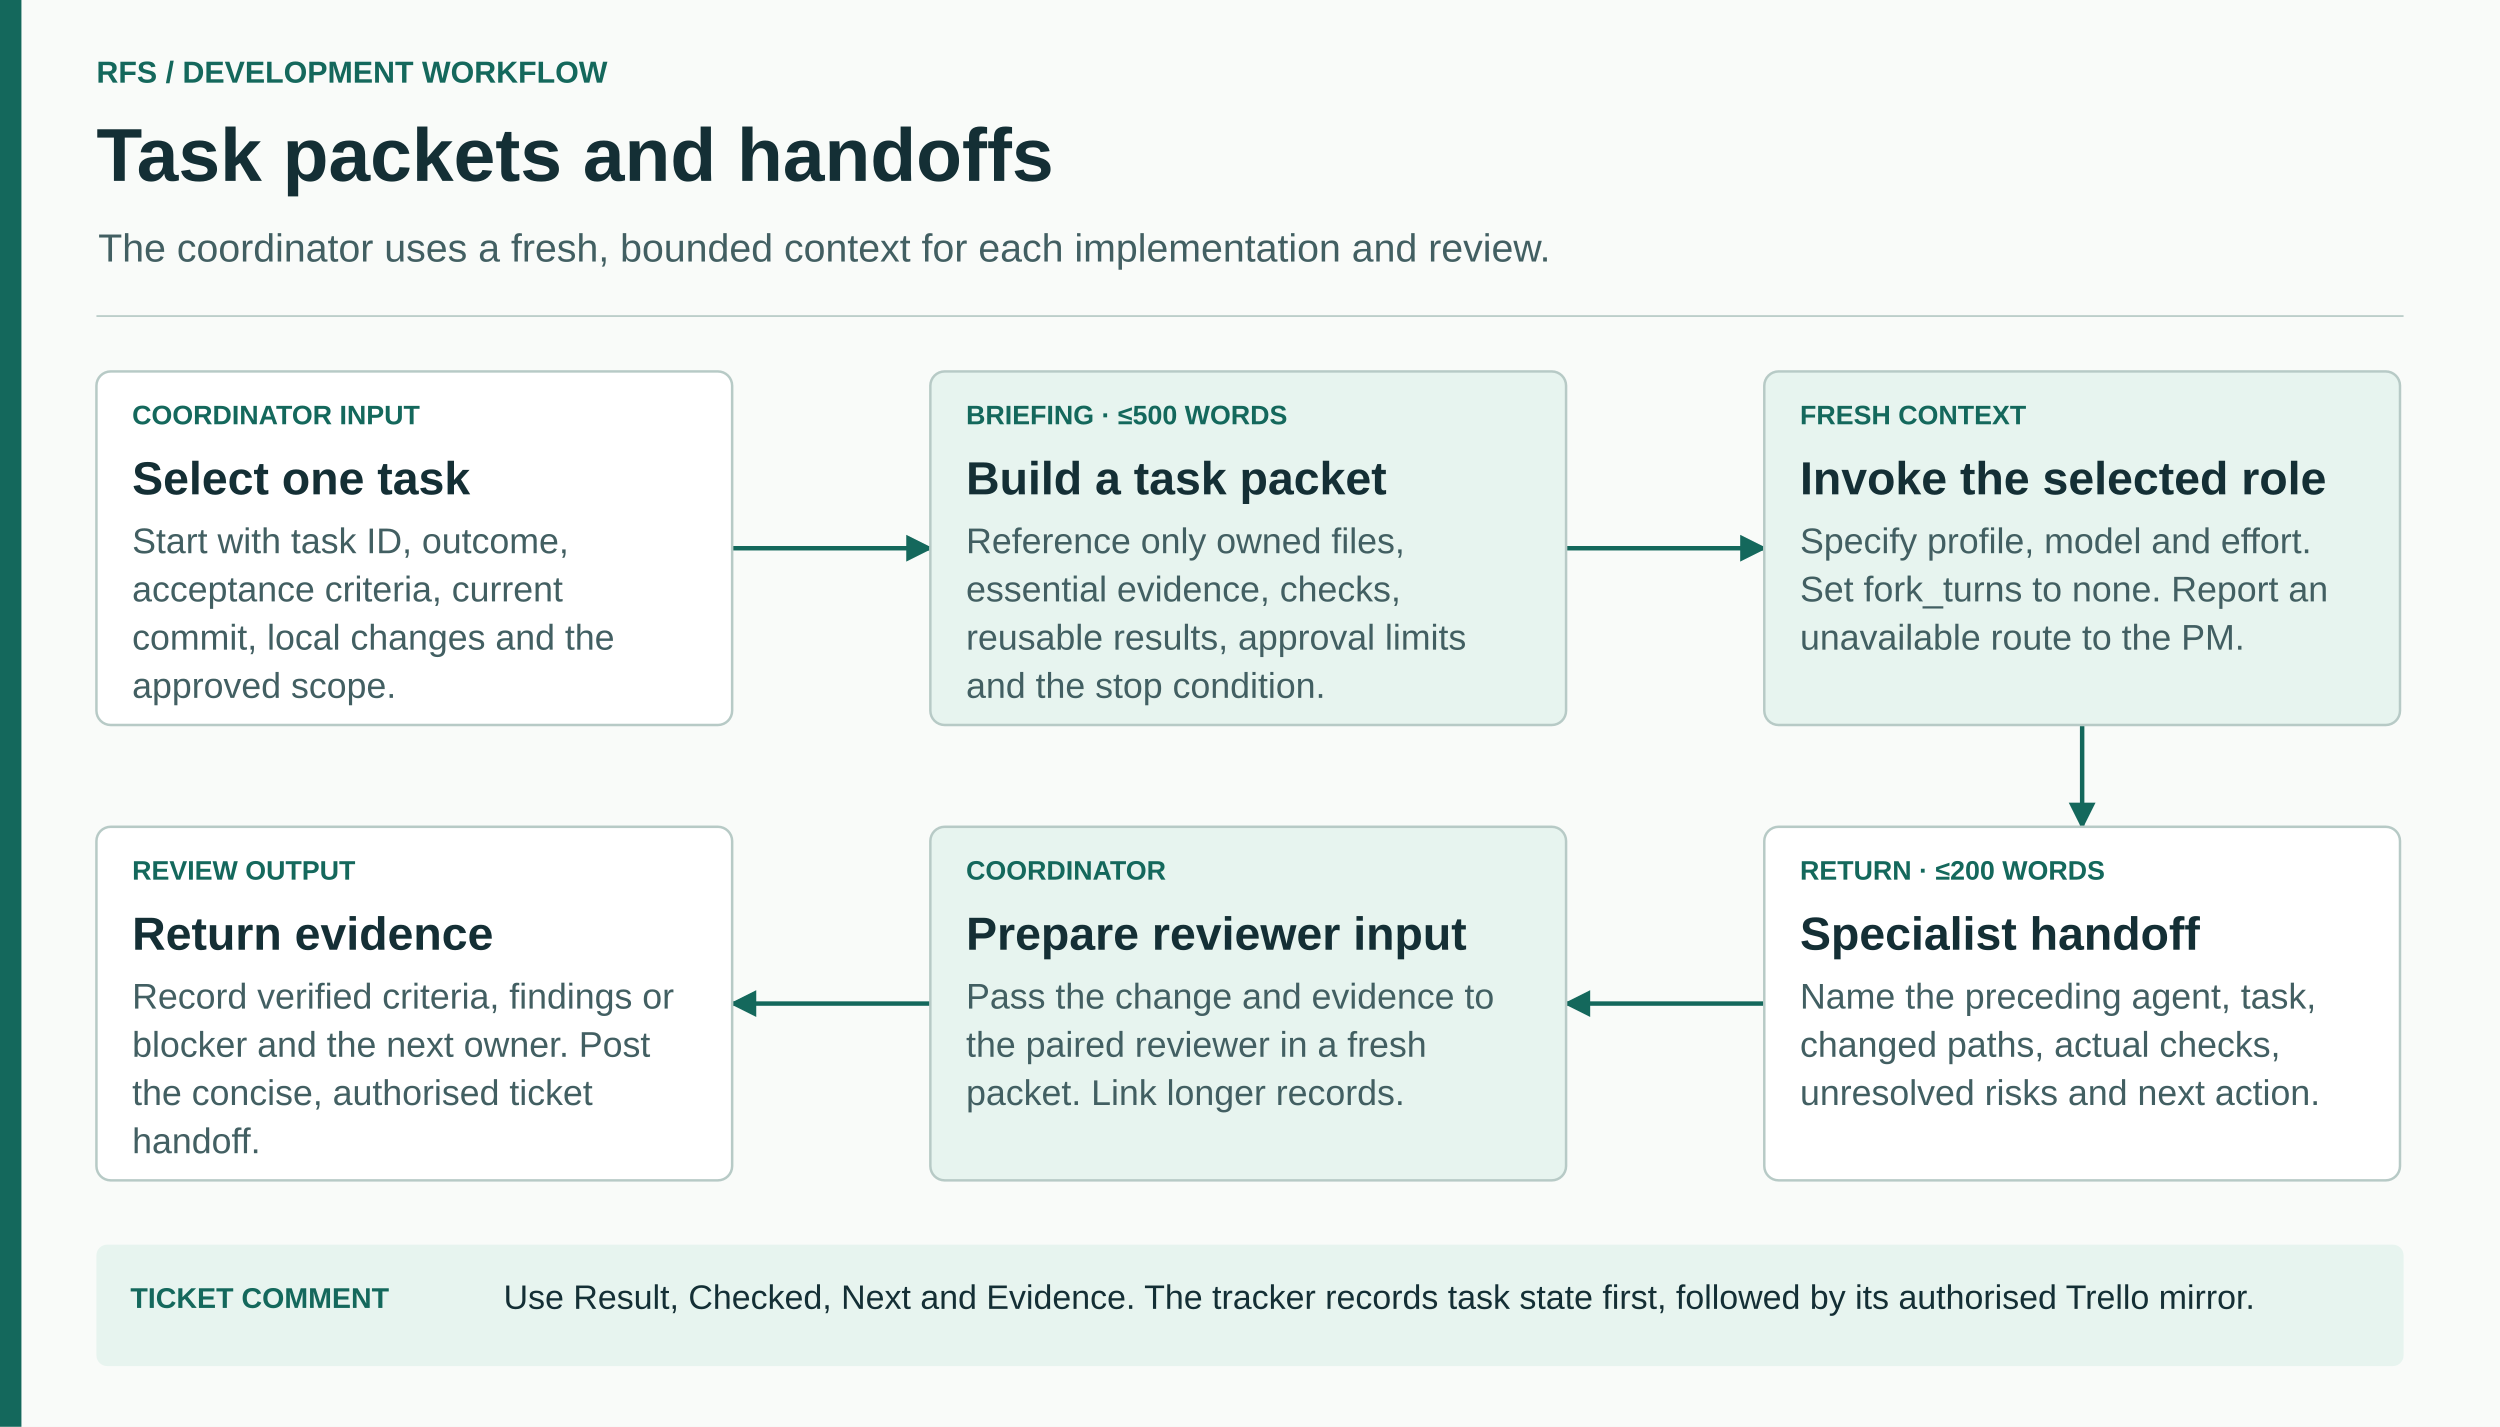
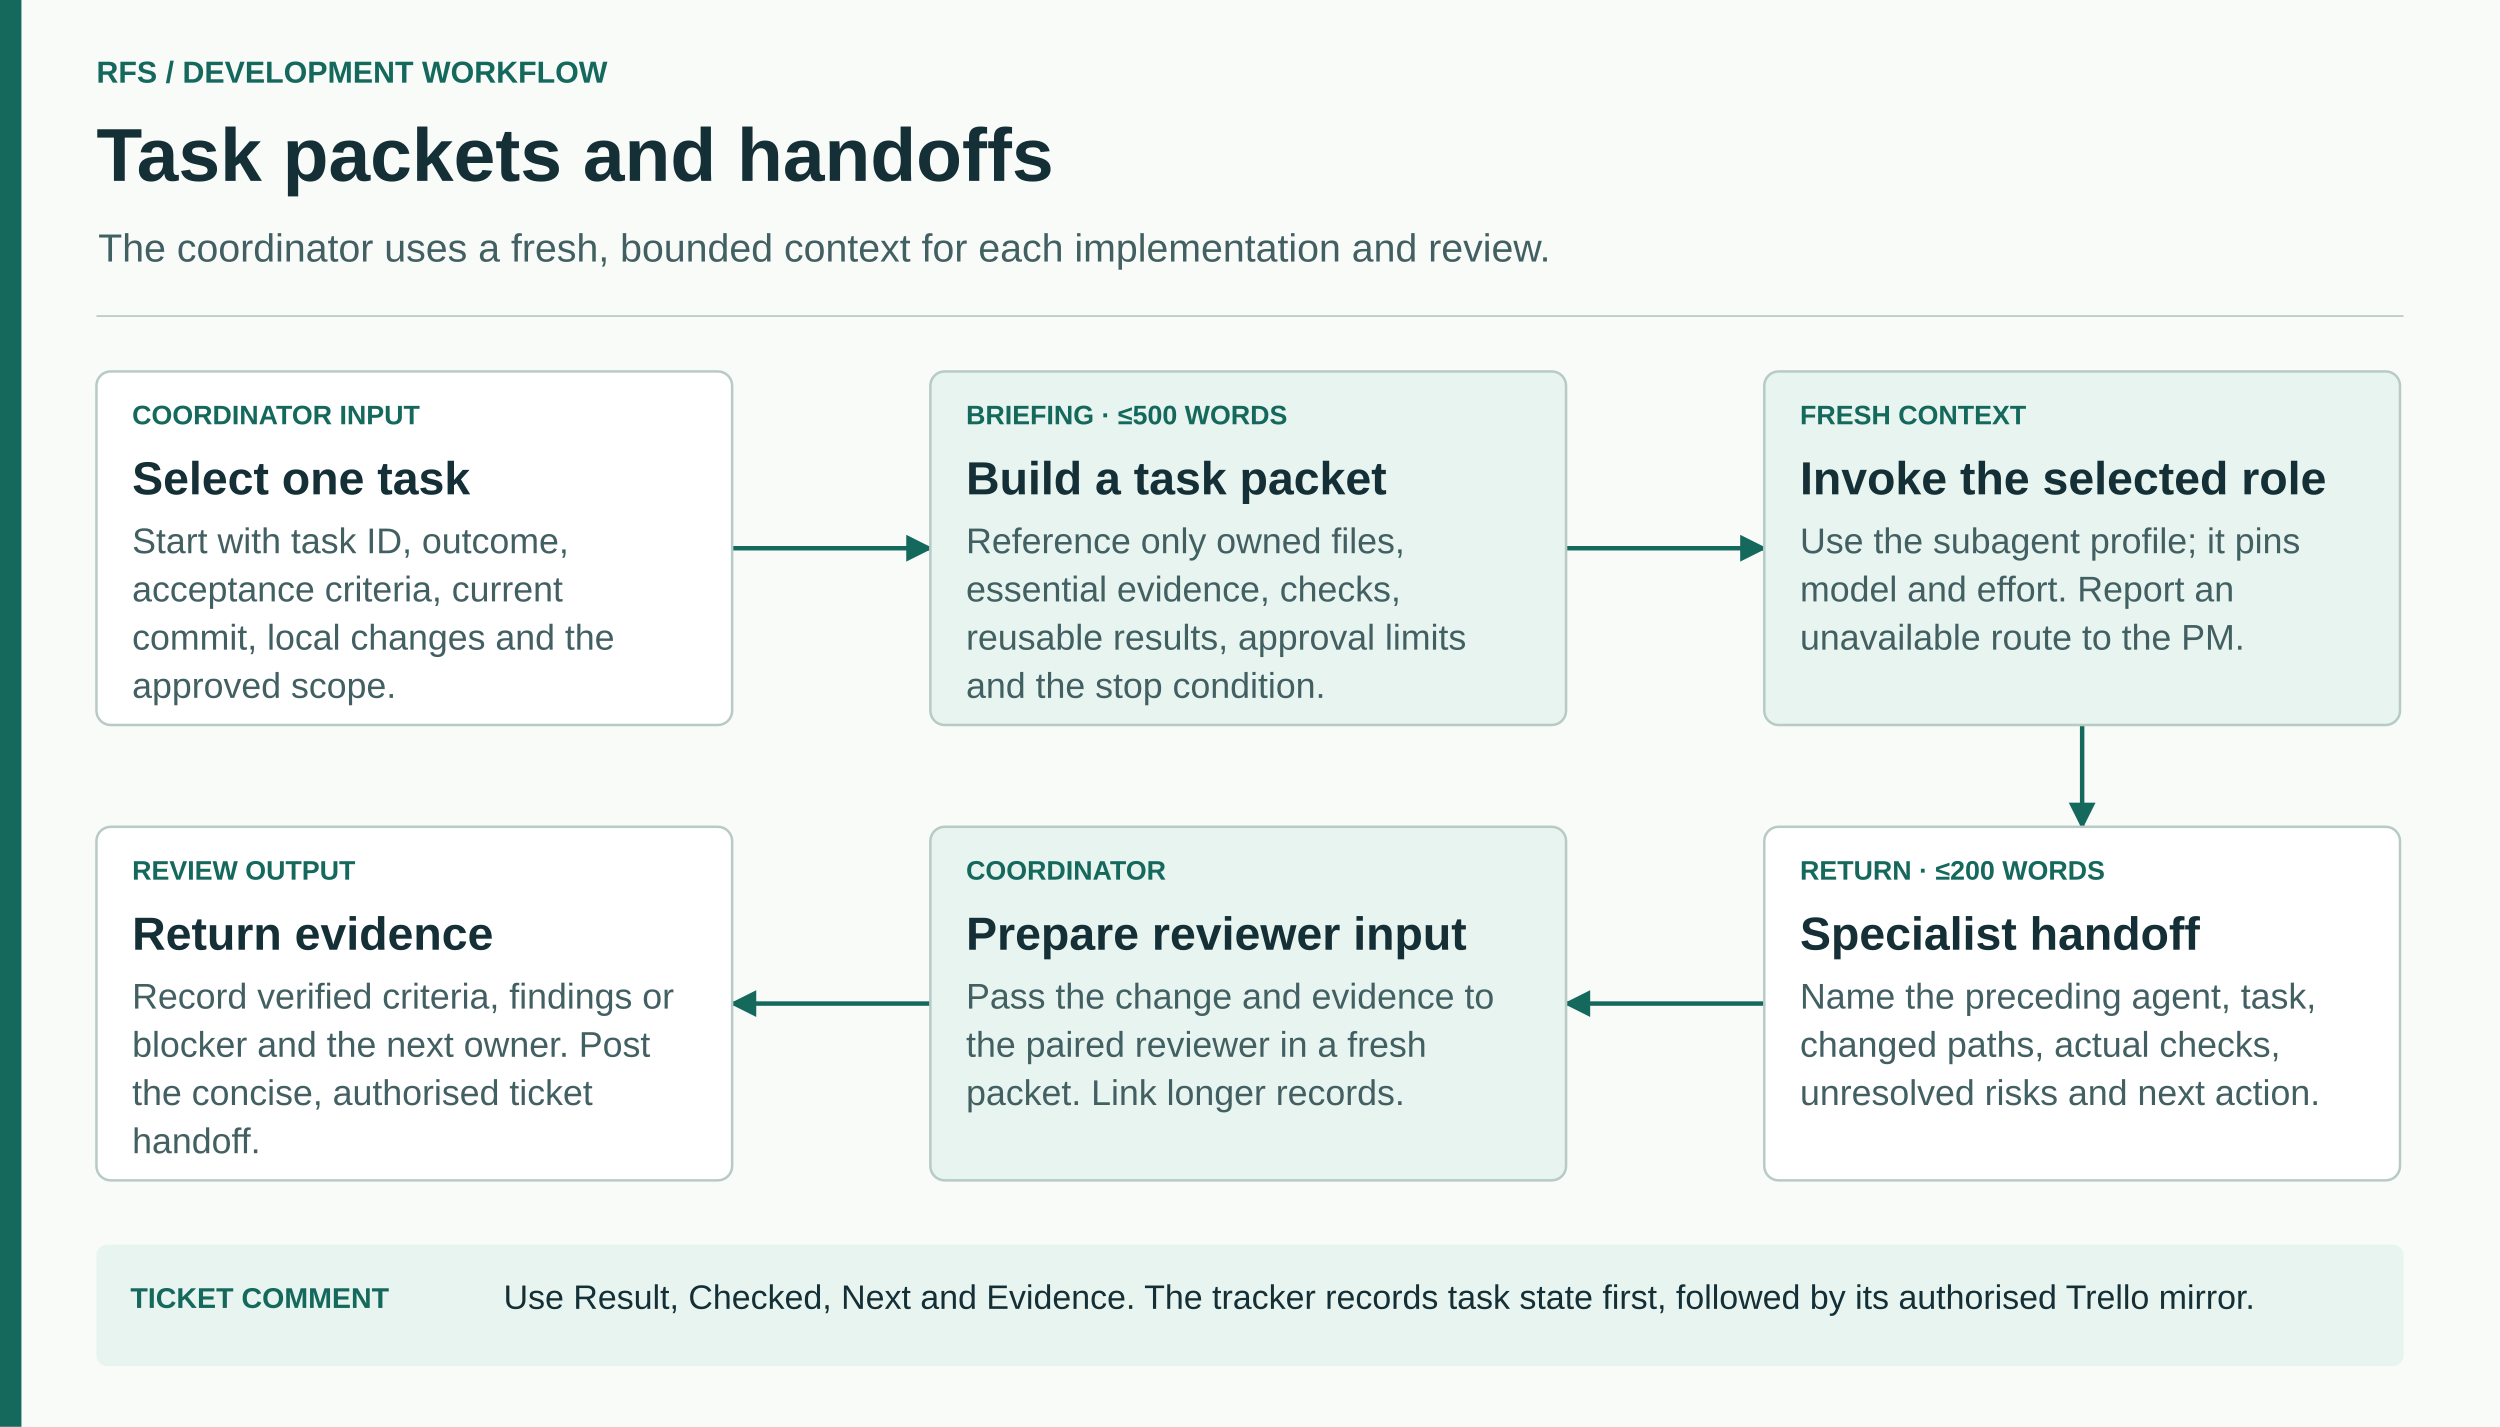
<svg xmlns="http://www.w3.org/2000/svg" width="1400" height="799" viewBox="0 0 1400 799" role="img" aria-labelledby="title desc">
  <defs>
    <marker id="arrow14685C" viewBox="0 0 10 10" refX="9" refY="5" markerWidth="6" markerHeight="6" orient="auto-start-reverse">
      <path d="M 0 0 L 10 5 L 0 10 z" fill="#14685C" />
    </marker>
    <marker id="arrow385876" viewBox="0 0 10 10" refX="9" refY="5" markerWidth="6" markerHeight="6" orient="auto-start-reverse">
      <path d="M 0 0 L 10 5 L 0 10 z" fill="#385876" />
    </marker>
    <marker id="arrow142F35" viewBox="0 0 10 10" refX="9" refY="5" markerWidth="6" markerHeight="6" orient="auto-start-reverse">
      <path d="M 0 0 L 10 5 L 0 10 z" fill="#142F35" />
    </marker>
    <marker id="arrow775118" viewBox="0 0 10 10" refX="9" refY="5" markerWidth="6" markerHeight="6" orient="auto-start-reverse">
      <path d="M 0 0 L 10 5 L 0 10 z" fill="#775118" />
    </marker>
    <marker id="arrow425F62" viewBox="0 0 10 10" refX="9" refY="5" markerWidth="6" markerHeight="6" orient="auto-start-reverse">
      <path d="M 0 0 L 10 5 L 0 10 z" fill="#425F62" />
    </marker>
  </defs>
  <rect width="1400" height="799" fill="#F9FBF9" />
  <rect x="0" y="0" width="12" height="799" rx="0" fill="#14685C" stroke="none" stroke-width="1.4" />
  <text x="54" y="46.28" fill="#14685C" font-family="Arial, Helvetica, sans-serif" font-size="17" font-weight="700" text-anchor="start">RFS  /  DEVELOPMENT WORKFLOW</text>
  <text x="54" y="101.28" fill="#142F35" font-family="Arial, Helvetica, sans-serif" font-size="42" font-weight="700" text-anchor="start">Task packets and handoffs</text>
  <text x="55" y="146.48" fill="#425F62" font-family="Arial, Helvetica, sans-serif" font-size="22" font-weight="400" text-anchor="start">The coordinator uses a fresh, bounded context for each implementation and review.</text>
  <polyline points="54,177 1346,177" stroke-width="1" stroke-linejoin="round" fill="none" stroke="#B7CAC6" />
  <polyline points="410,307 521,307" stroke-width="2.5" stroke-linejoin="round" fill="none" stroke="#14685C" marker-end="url(#arrow14685C)" />
  <polyline points="877,307 988,307" stroke-width="2.5" stroke-linejoin="round" fill="none" stroke="#14685C" marker-end="url(#arrow14685C)" />
  <polyline points="1166,406 1166,463" stroke-width="2.5" stroke-linejoin="round" fill="none" stroke="#14685C" marker-end="url(#arrow14685C)" />
  <polyline points="988,562 877,562" stroke-width="2.5" stroke-linejoin="round" fill="none" stroke="#14685C" marker-end="url(#arrow14685C)" />
  <polyline points="521,562 410,562" stroke-width="2.5" stroke-linejoin="round" fill="none" stroke="#14685C" marker-end="url(#arrow14685C)" />
  <rect x="54" y="208" width="356" height="198" rx="8" fill="#FFFFFF" stroke="#B7CAC6" stroke-width="1.4" />
  <text x="74" y="237.6" fill="#14685C" font-family="Arial, Helvetica, sans-serif" font-size="15" font-weight="700" text-anchor="start">COORDINATOR INPUT</text>
  <text x="74" y="276.84" fill="#142F35" font-family="Arial, Helvetica, sans-serif" font-size="26" font-weight="700" text-anchor="start">Select one task</text>
  <text x="74" y="309.8" fill="#425F62" font-family="Arial, Helvetica, sans-serif" font-size="20" font-weight="400" text-anchor="start">Start with task ID, outcome,</text>
  <text x="74" y="336.8" fill="#425F62" font-family="Arial, Helvetica, sans-serif" font-size="20" font-weight="400" text-anchor="start">acceptance criteria, current</text>
  <text x="74" y="363.8" fill="#425F62" font-family="Arial, Helvetica, sans-serif" font-size="20" font-weight="400" text-anchor="start">commit, local changes and the</text>
  <text x="74" y="390.8" fill="#425F62" font-family="Arial, Helvetica, sans-serif" font-size="20" font-weight="400" text-anchor="start">approved scope.</text>
  <rect x="521" y="208" width="356" height="198" rx="8" fill="#E7F4EF" stroke="#B7CAC6" stroke-width="1.4" />
  <text x="541" y="237.6" fill="#14685C" font-family="Arial, Helvetica, sans-serif" font-size="15" font-weight="700" text-anchor="start">BRIEFING · ≤500 WORDS</text>
  <text x="541" y="276.84" fill="#142F35" font-family="Arial, Helvetica, sans-serif" font-size="26" font-weight="700" text-anchor="start">Build a task packet</text>
  <text x="541" y="309.8" fill="#425F62" font-family="Arial, Helvetica, sans-serif" font-size="20" font-weight="400" text-anchor="start">Reference only owned files,</text>
  <text x="541" y="336.8" fill="#425F62" font-family="Arial, Helvetica, sans-serif" font-size="20" font-weight="400" text-anchor="start">essential evidence, checks,</text>
  <text x="541" y="363.8" fill="#425F62" font-family="Arial, Helvetica, sans-serif" font-size="20" font-weight="400" text-anchor="start">reusable results, approval limits</text>
  <text x="541" y="390.8" fill="#425F62" font-family="Arial, Helvetica, sans-serif" font-size="20" font-weight="400" text-anchor="start">and the stop condition.</text>
  <rect x="988" y="208" width="356" height="198" rx="8" fill="#E7F4EF" stroke="#B7CAC6" stroke-width="1.4" />
  <text x="1008" y="237.6" fill="#14685C" font-family="Arial, Helvetica, sans-serif" font-size="15" font-weight="700" text-anchor="start">FRESH CONTEXT</text>
  <text x="1008" y="276.84" fill="#142F35" font-family="Arial, Helvetica, sans-serif" font-size="26" font-weight="700" text-anchor="start">Invoke the selected role</text>
-   <text x="1008" y="309.8" fill="#425F62" font-family="Arial, Helvetica, sans-serif" font-size="20" font-weight="400" text-anchor="start">Specify profile, model and effort.</text>
-   <text x="1008" y="336.8" fill="#425F62" font-family="Arial, Helvetica, sans-serif" font-size="20" font-weight="400" text-anchor="start">Set fork_turns to none. Report an</text>
+   <text x="1008" y="309.8" fill="#425F62" font-family="Arial, Helvetica, sans-serif" font-size="20" font-weight="400" text-anchor="start">Use the subagent profile; it pins</text>
+   <text x="1008" y="336.8" fill="#425F62" font-family="Arial, Helvetica, sans-serif" font-size="20" font-weight="400" text-anchor="start">model and effort. Report an</text>
  <text x="1008" y="363.8" fill="#425F62" font-family="Arial, Helvetica, sans-serif" font-size="20" font-weight="400" text-anchor="start">unavailable route to the PM.</text>
  <rect x="988" y="463" width="356" height="198" rx="8" fill="#FFFFFF" stroke="#B7CAC6" stroke-width="1.4" />
  <text x="1008" y="492.6" fill="#14685C" font-family="Arial, Helvetica, sans-serif" font-size="15" font-weight="700" text-anchor="start">RETURN · ≤200 WORDS</text>
  <text x="1008" y="531.84" fill="#142F35" font-family="Arial, Helvetica, sans-serif" font-size="26" font-weight="700" text-anchor="start">Specialist handoff</text>
  <text x="1008" y="564.8" fill="#425F62" font-family="Arial, Helvetica, sans-serif" font-size="20" font-weight="400" text-anchor="start">Name the preceding agent, task,</text>
  <text x="1008" y="591.8" fill="#425F62" font-family="Arial, Helvetica, sans-serif" font-size="20" font-weight="400" text-anchor="start">changed paths, actual checks,</text>
  <text x="1008" y="618.8" fill="#425F62" font-family="Arial, Helvetica, sans-serif" font-size="20" font-weight="400" text-anchor="start">unresolved risks and next action.</text>
  <rect x="521" y="463" width="356" height="198" rx="8" fill="#E7F4EF" stroke="#B7CAC6" stroke-width="1.4" />
  <text x="541" y="492.6" fill="#14685C" font-family="Arial, Helvetica, sans-serif" font-size="15" font-weight="700" text-anchor="start">COORDINATOR</text>
  <text x="541" y="531.84" fill="#142F35" font-family="Arial, Helvetica, sans-serif" font-size="26" font-weight="700" text-anchor="start">Prepare reviewer input</text>
  <text x="541" y="564.8" fill="#425F62" font-family="Arial, Helvetica, sans-serif" font-size="20" font-weight="400" text-anchor="start">Pass the change and evidence to</text>
  <text x="541" y="591.8" fill="#425F62" font-family="Arial, Helvetica, sans-serif" font-size="20" font-weight="400" text-anchor="start">the paired reviewer in a fresh</text>
  <text x="541" y="618.8" fill="#425F62" font-family="Arial, Helvetica, sans-serif" font-size="20" font-weight="400" text-anchor="start">packet. Link longer records.</text>
  <rect x="54" y="463" width="356" height="198" rx="8" fill="#FFFFFF" stroke="#B7CAC6" stroke-width="1.4" />
  <text x="74" y="492.6" fill="#14685C" font-family="Arial, Helvetica, sans-serif" font-size="15" font-weight="700" text-anchor="start">REVIEW OUTPUT</text>
  <text x="74" y="531.84" fill="#142F35" font-family="Arial, Helvetica, sans-serif" font-size="26" font-weight="700" text-anchor="start">Return evidence</text>
  <text x="74" y="564.8" fill="#425F62" font-family="Arial, Helvetica, sans-serif" font-size="20" font-weight="400" text-anchor="start">Record verified criteria, findings or</text>
  <text x="74" y="591.8" fill="#425F62" font-family="Arial, Helvetica, sans-serif" font-size="20" font-weight="400" text-anchor="start">blocker and the next owner. Post</text>
  <text x="74" y="618.8" fill="#425F62" font-family="Arial, Helvetica, sans-serif" font-size="20" font-weight="400" text-anchor="start">the concise, authorised ticket</text>
  <text x="74" y="645.8" fill="#425F62" font-family="Arial, Helvetica, sans-serif" font-size="20" font-weight="400" text-anchor="start">handoff.</text>
  <rect x="54" y="697" width="1292" height="68" rx="6" fill="#E7F4EF" stroke="none" stroke-width="1.4" />
  <text x="73" y="732.44" fill="#14685C" font-family="Arial, Helvetica, sans-serif" font-size="16" font-weight="700" text-anchor="start">TICKET COMMENT</text>
  <text x="282" y="732.96" fill="#142F35" font-family="Arial, Helvetica, sans-serif" font-size="19" font-weight="400" text-anchor="start">Use Result, Checked, Next and Evidence. The tracker records task state first, followed by its authorised Trello mirror.</text>
</svg>
